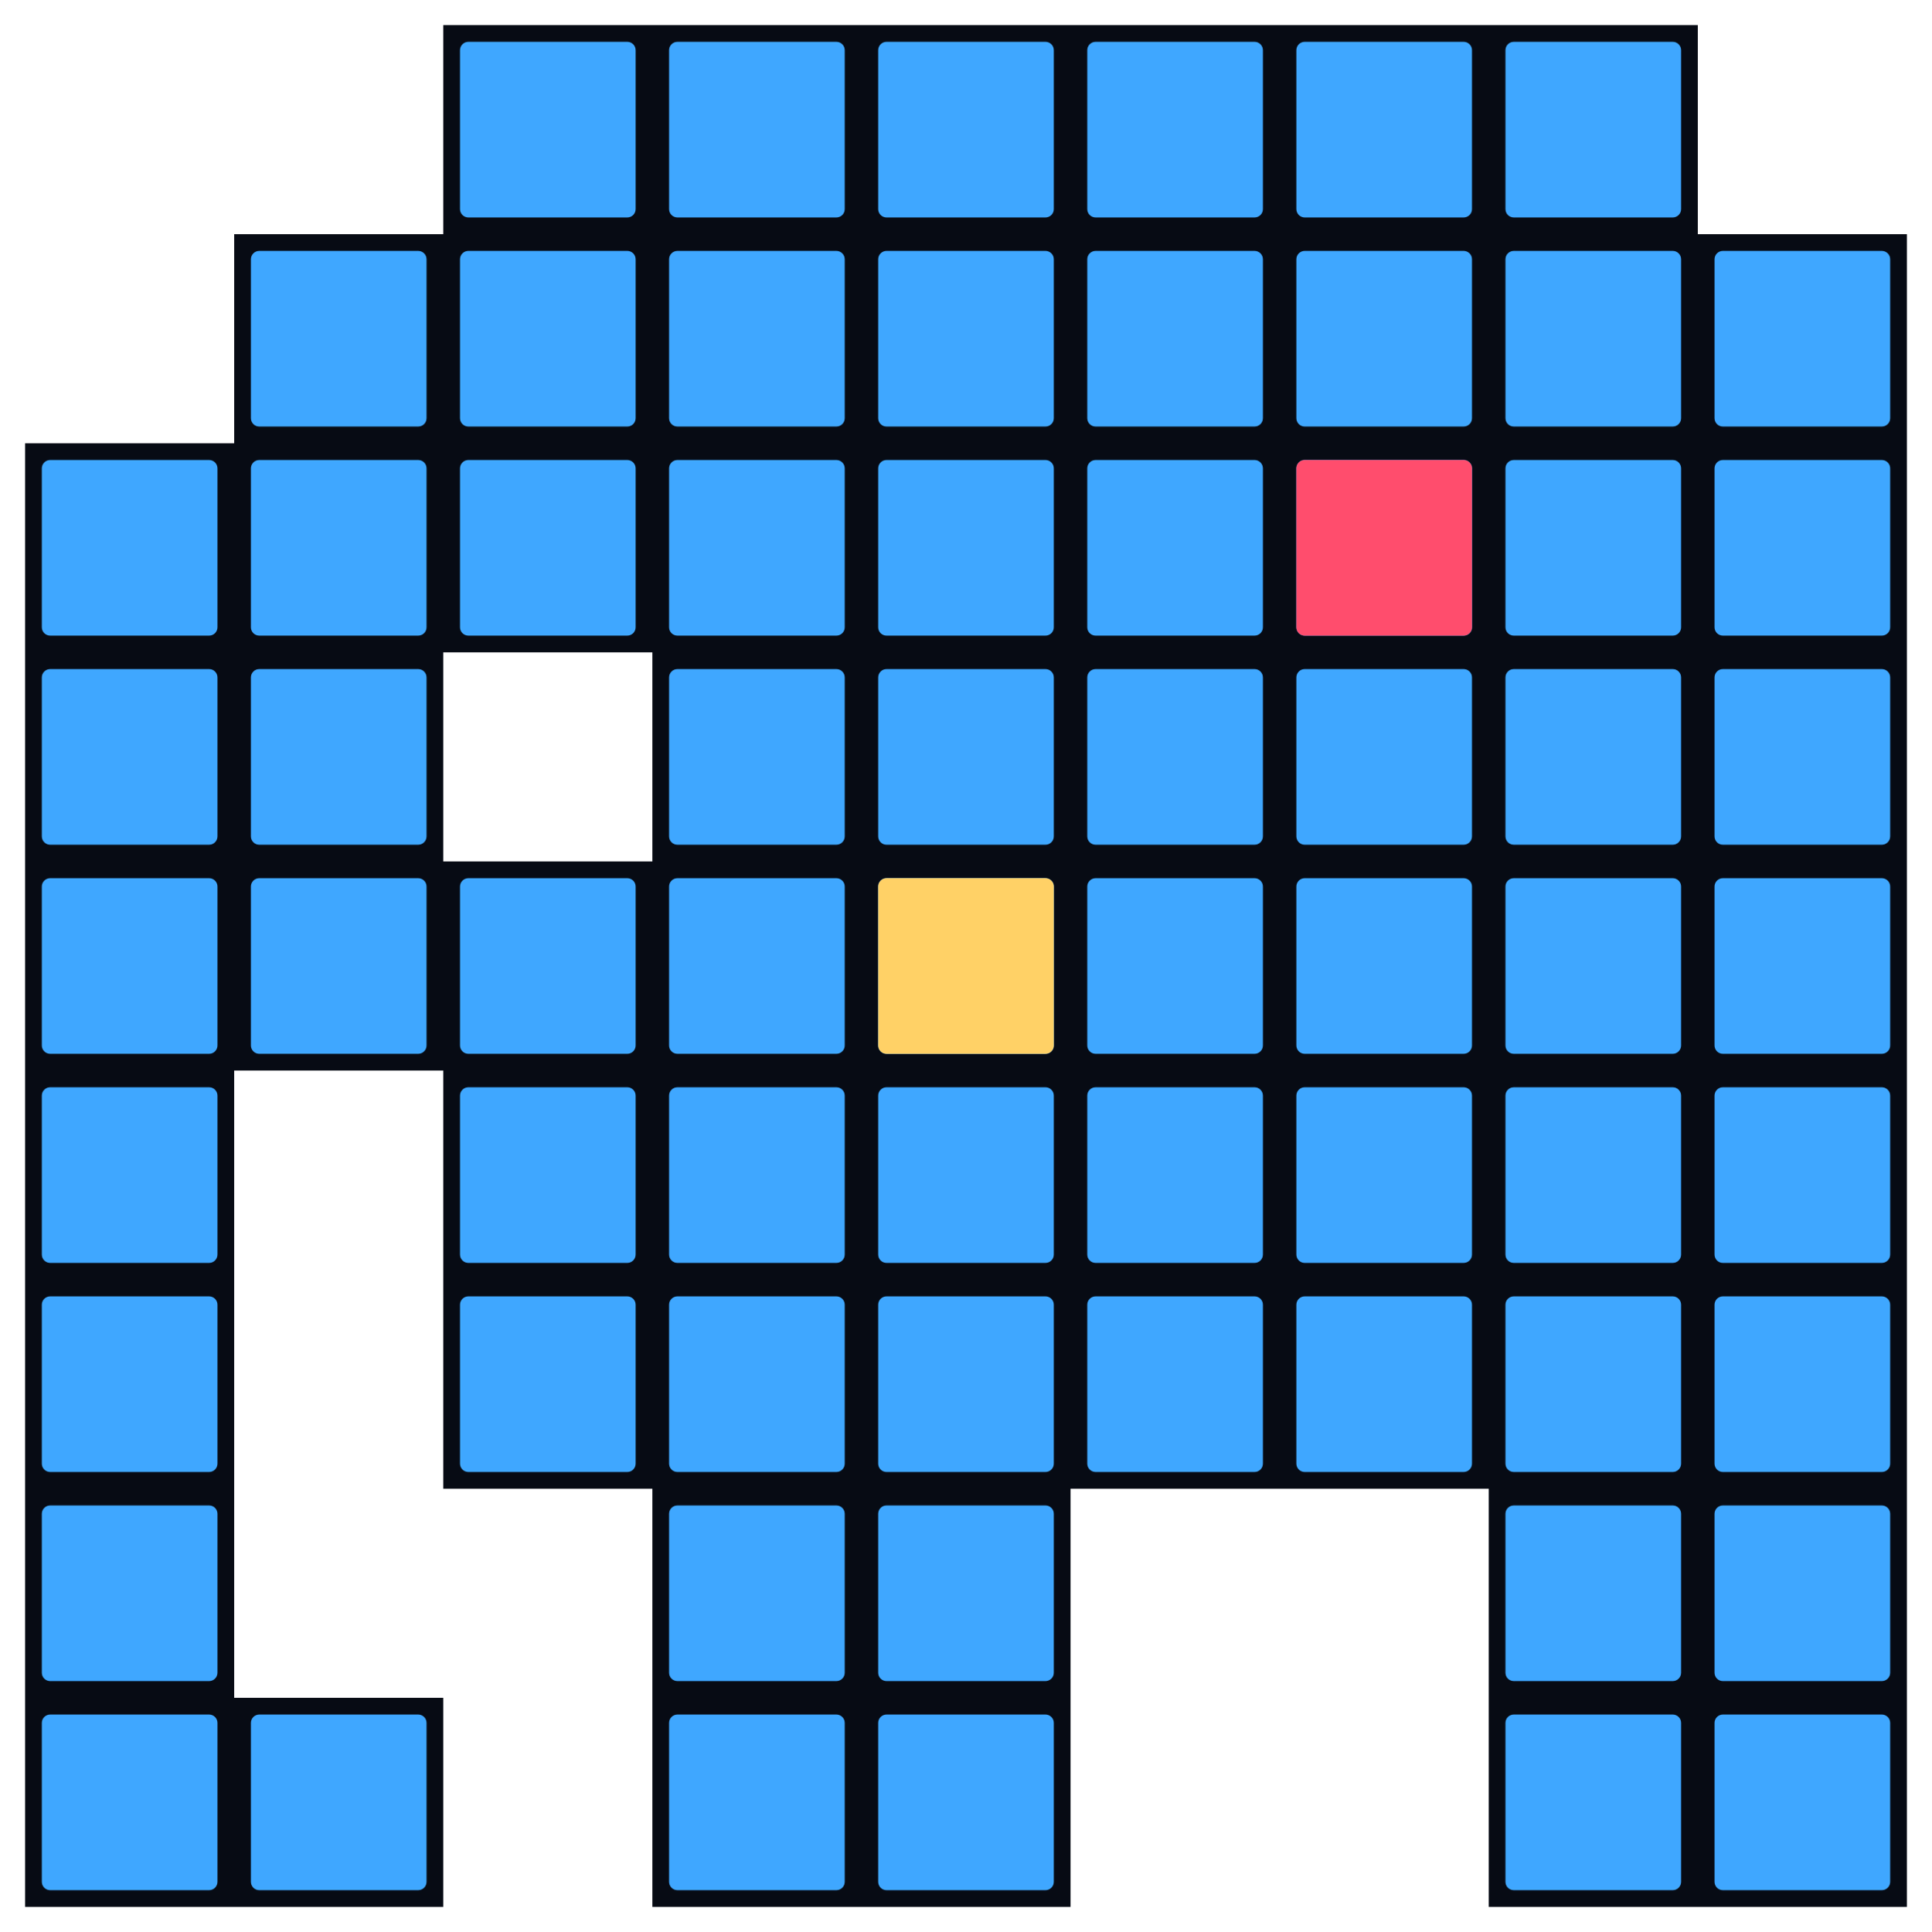
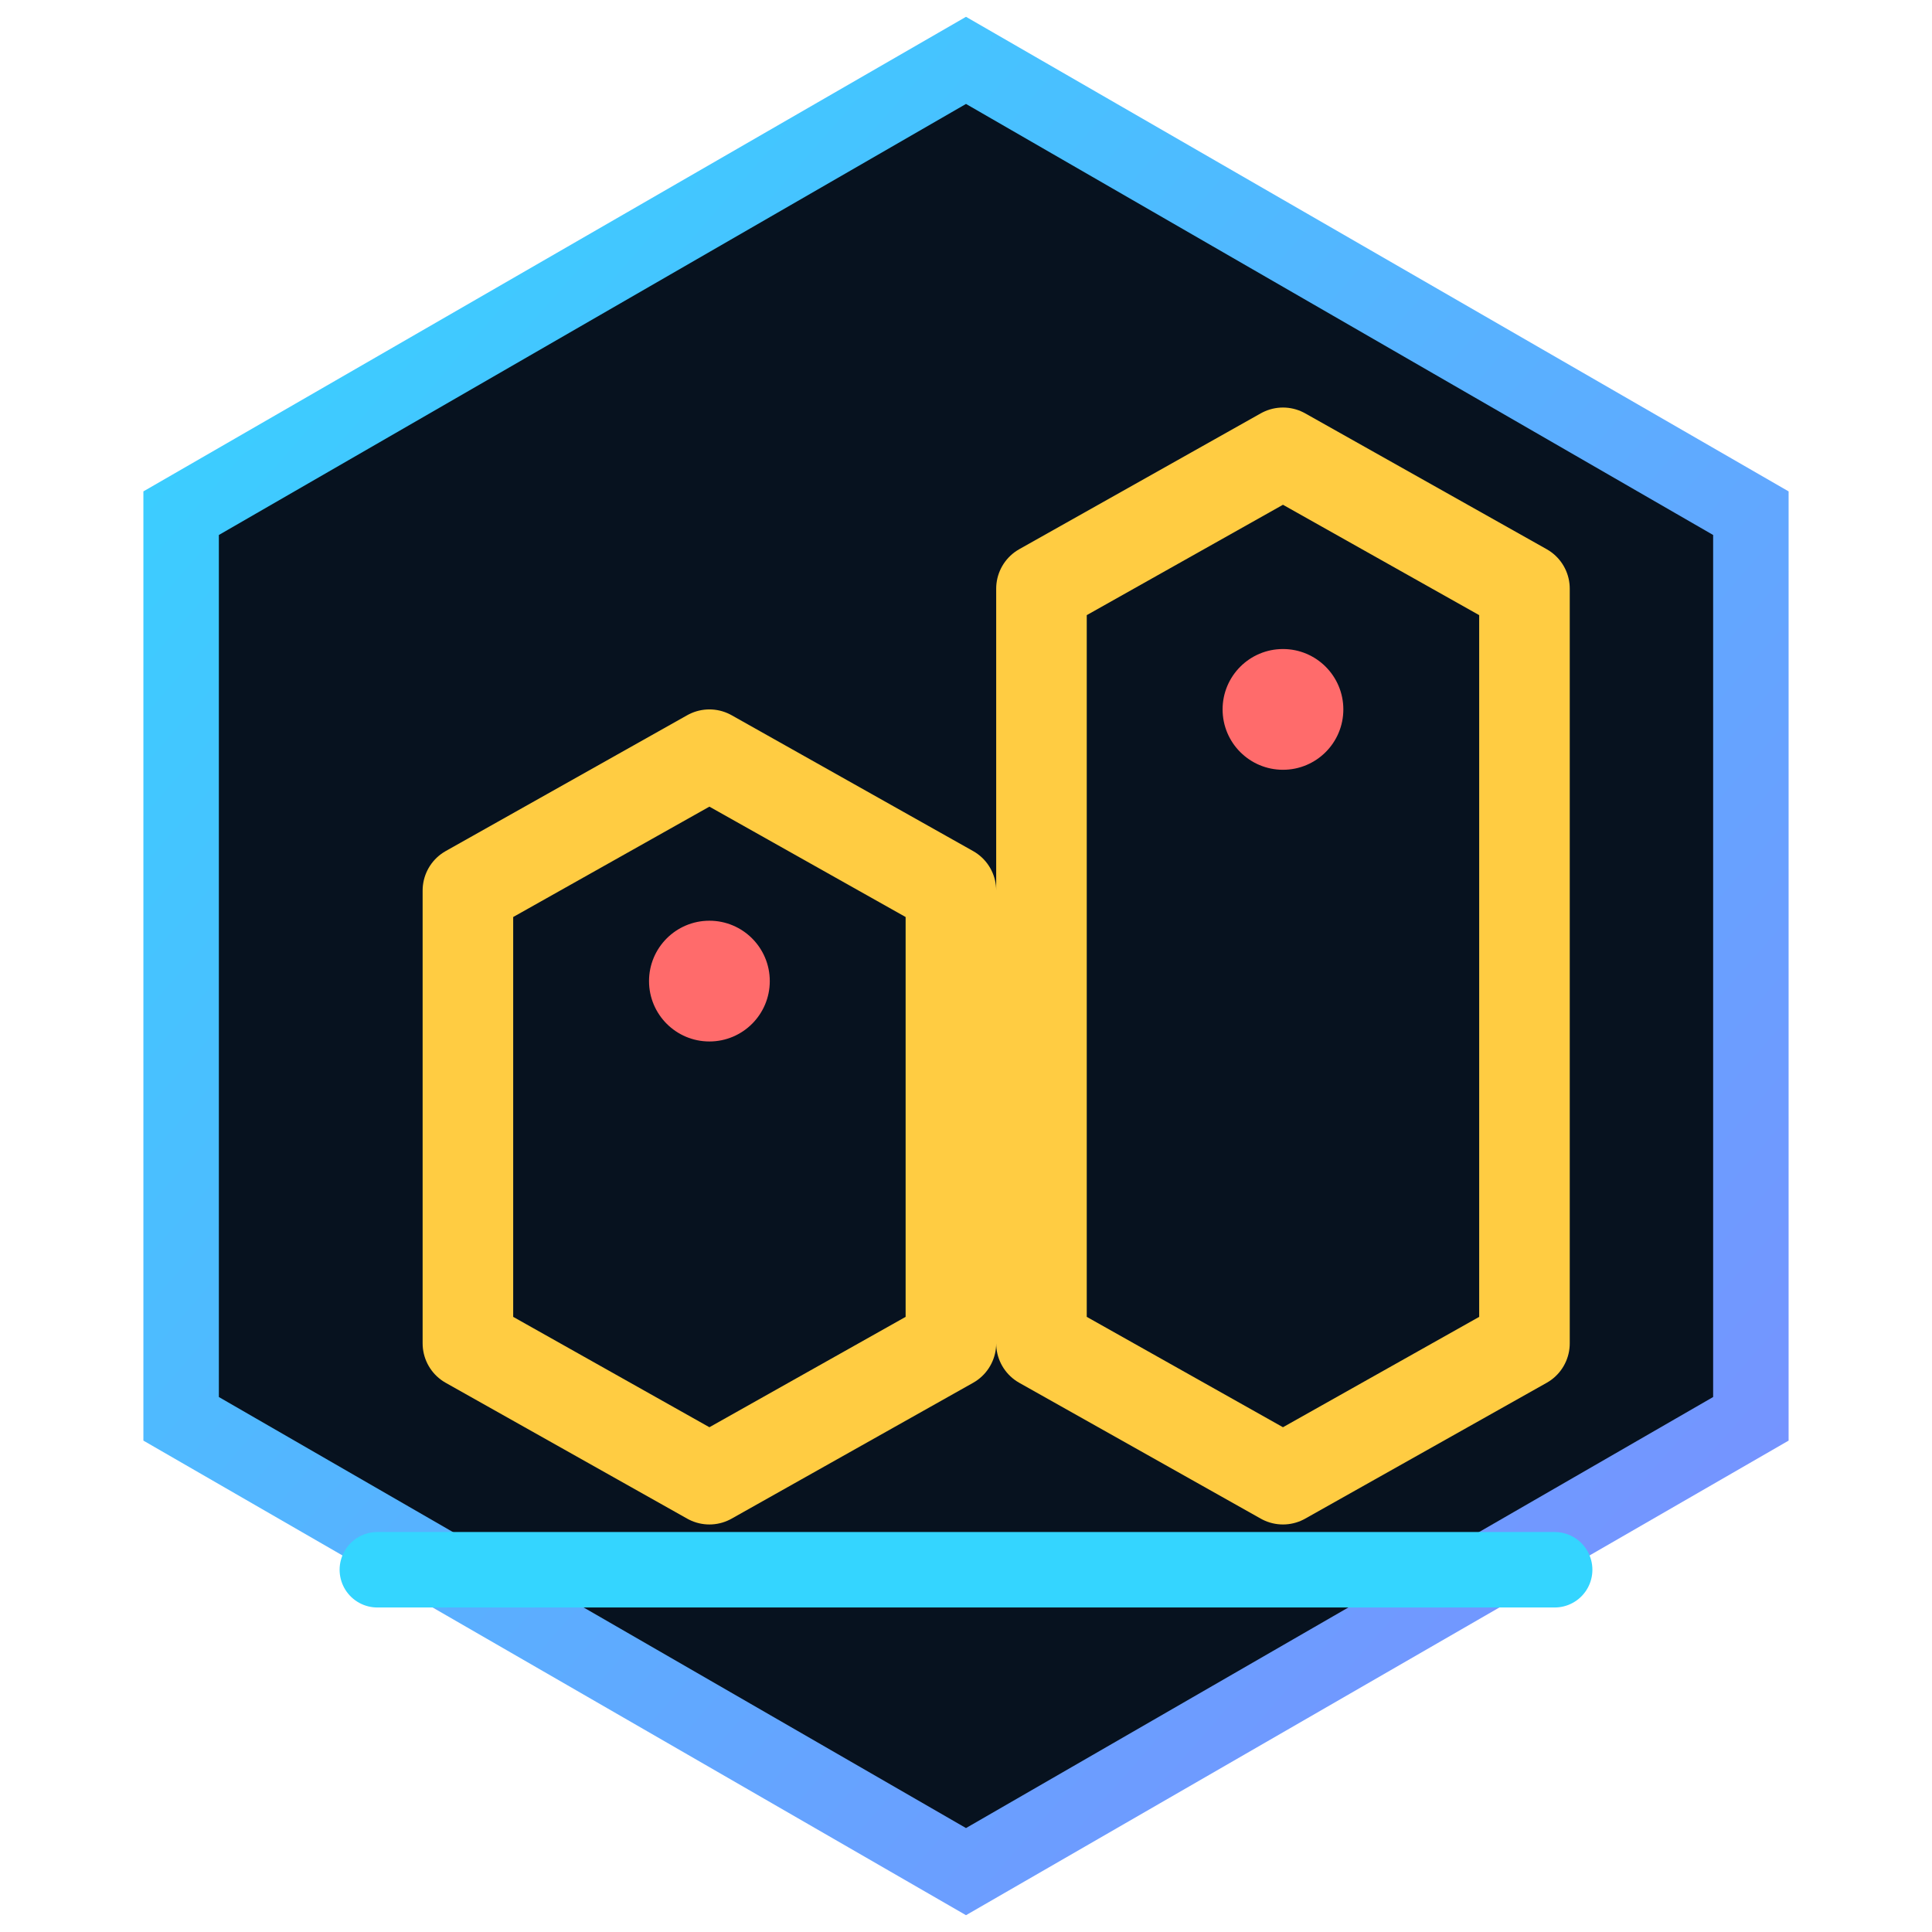
- <svg xmlns="http://www.w3.org/2000/svg" viewBox="-.12 -.12 9.24 9.24" role="img" aria-label="PGSimCity buffer-frame elephant">
+ <svg xmlns="http://www.w3.org/2000/svg" viewBox="0 0 128 128">
  <defs>
-     <pattern id="clean-frames" width="1" height="1" patternUnits="userSpaceOnUse">
-       <rect x=".08" y=".08" width=".84" height=".84" rx=".04" fill="#3fa7ff" />
-     </pattern>
-     <path id="elephant" d="       M2 0h6v1H2z       M1 1h8v1H1z       M0 2h9v1H0z       M0 3h2v1H0z M3 3h6v1H3z       M0 4h9v1H0z       M0 5h1v1H0z M2 5h7v1H2z       M0 6h1v1H0z M2 6h7v1H2z       M0 7h1v1H0z M3 7h2v1H3z M7 7h2v1H7z       M0 8h2v1H0z M3 8h2v1H3z M7 8h2v1H7z" />
+     <linearGradient id="g" x1="0" y1="0" x2="1" y2="1">
+       <stop stop-color="#34d5ff" />
+       <stop offset="1" stop-color="#7d8cff" />
+     </linearGradient>
  </defs>
-   <use href="#elephant" fill="#070b14" />
-   <use href="#elephant" fill="url(#clean-frames)" />
-   <rect x="6.08" y="2.08" width=".84" height=".84" rx=".04" fill="#ff4d6d" />
-   <rect x="4.08" y="4.08" width=".84" height=".84" rx=".04" fill="#ffd166" />
+   <path d="M64 4 116 34v60l-52 30-52-30V34z" fill="#07121f" stroke="url(#g)" stroke-width="5" />
+   <path d="M31 89V59l16-9 16 9v30l-16 9zm38 0V39l16-9 16 9v50l-16 9z" fill="none" stroke="#ffcc42" stroke-width="6" stroke-linejoin="round" />
+   <path d="M25 104h78" stroke="#34d5ff" stroke-width="5" stroke-linecap="round" />
+   <circle cx="47" cy="65" r="4" fill="#ff6b6b" />
+   <circle cx="85" cy="47" r="4" fill="#ff6b6b" />
</svg>
